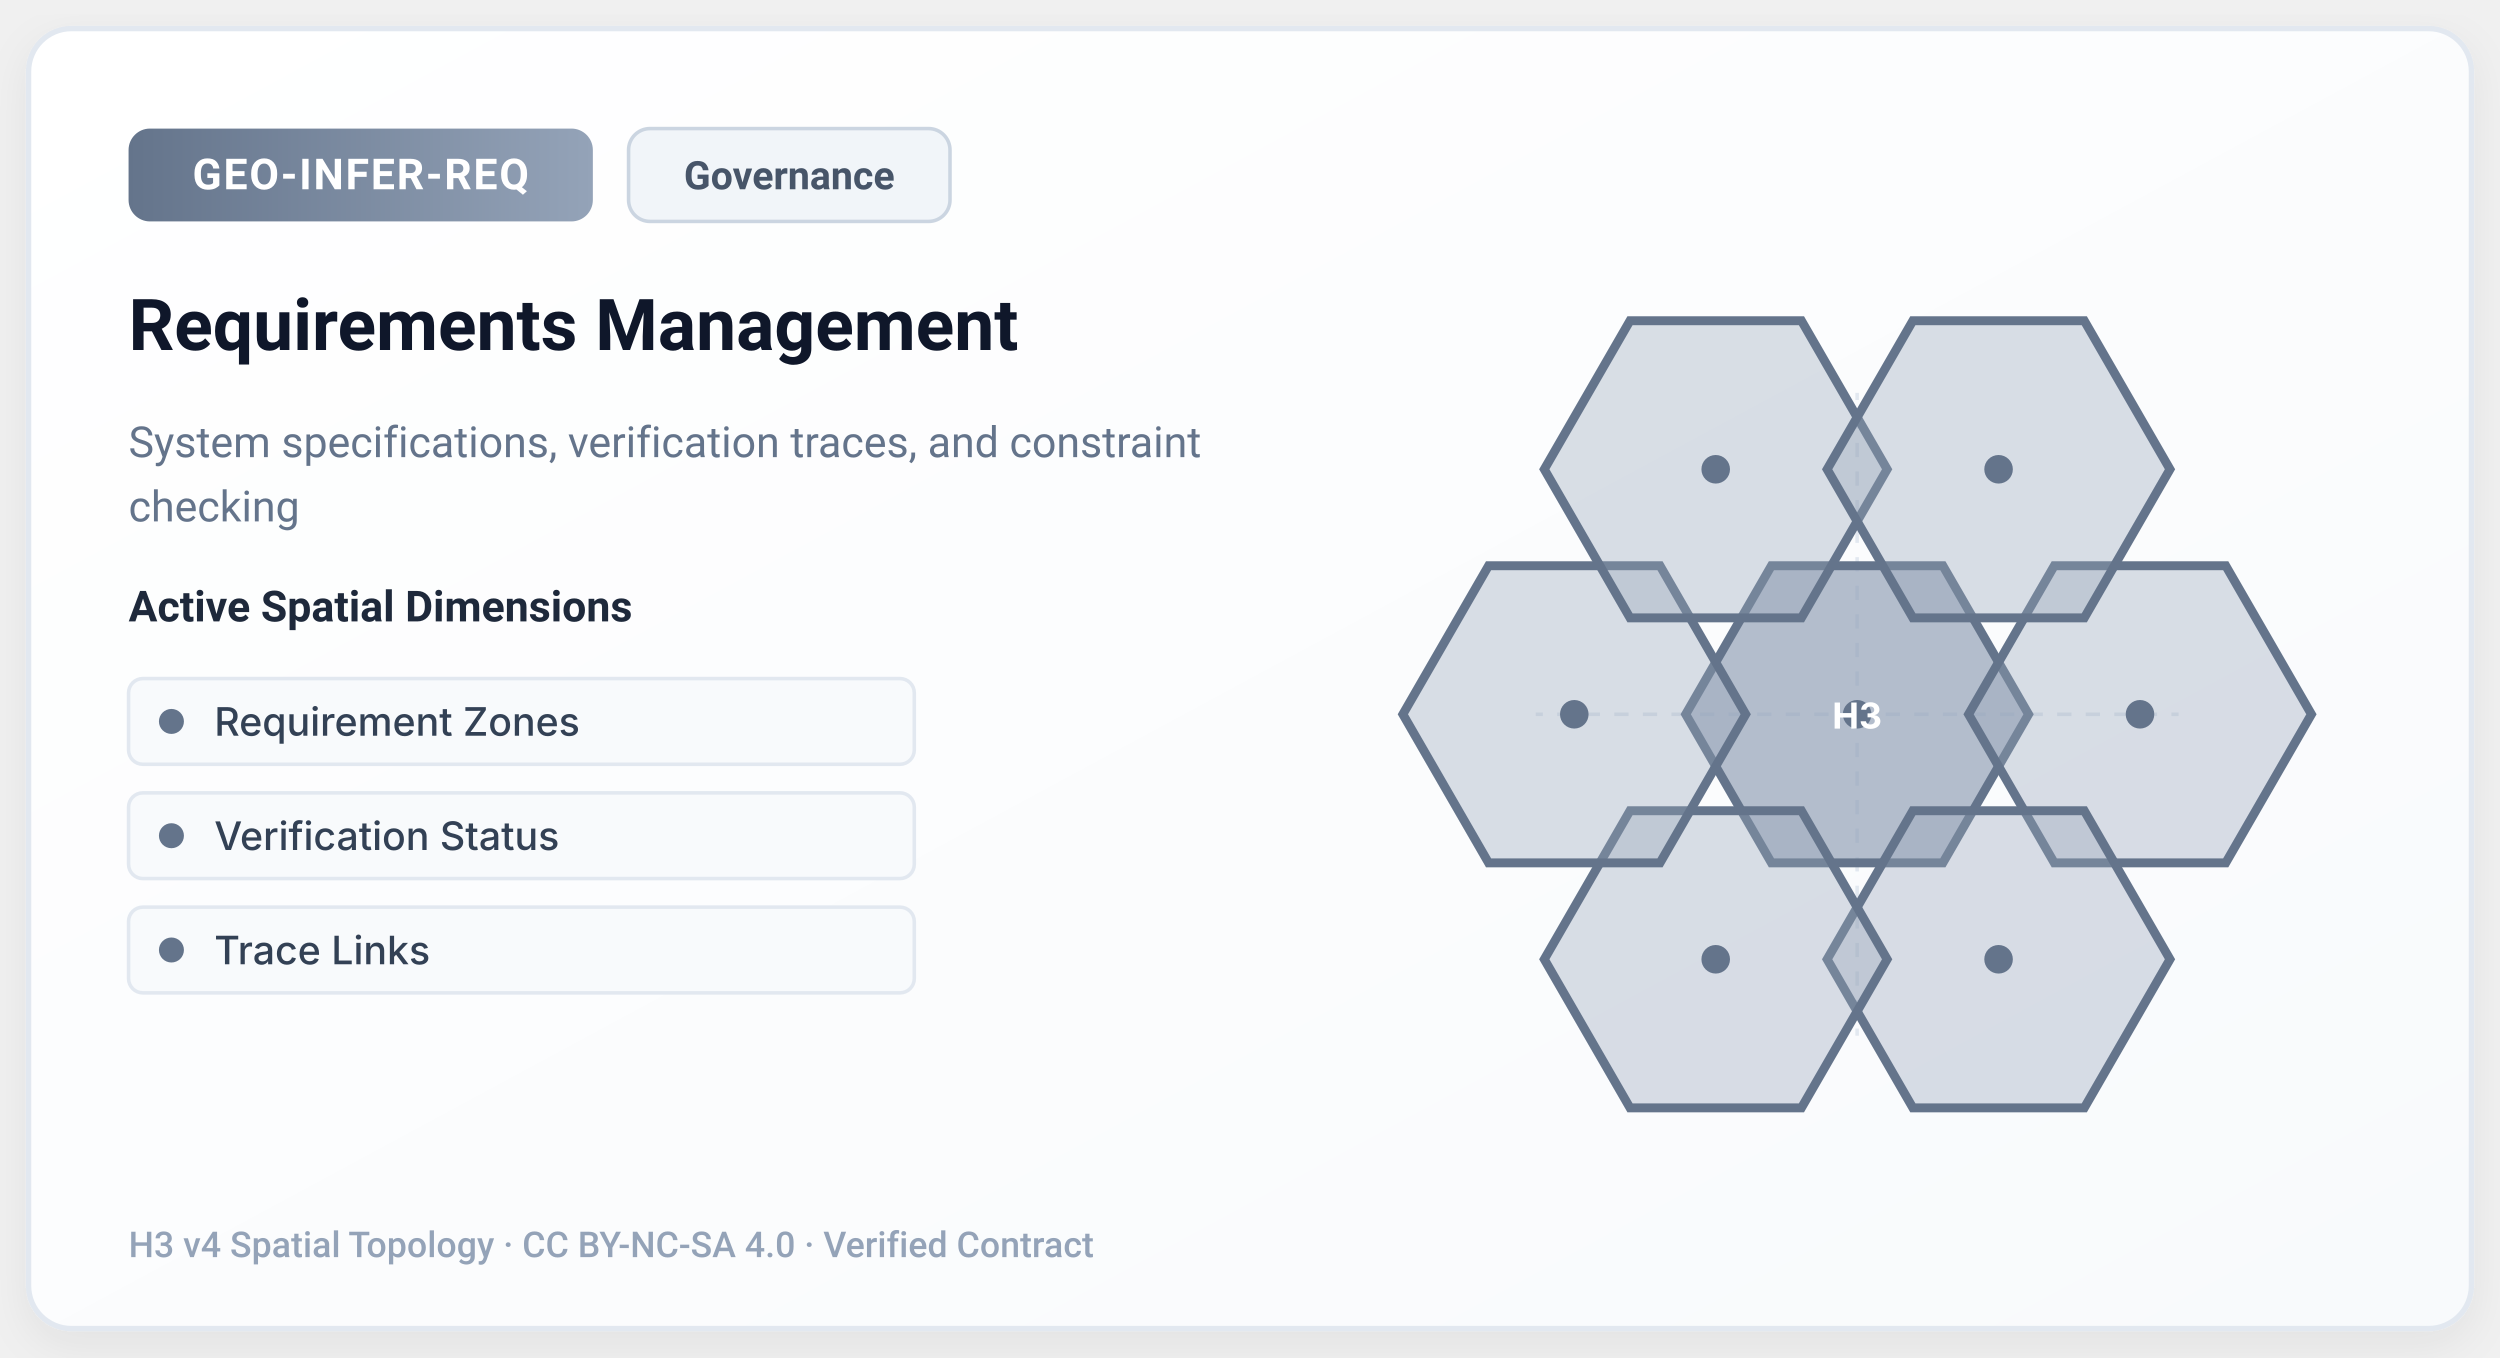
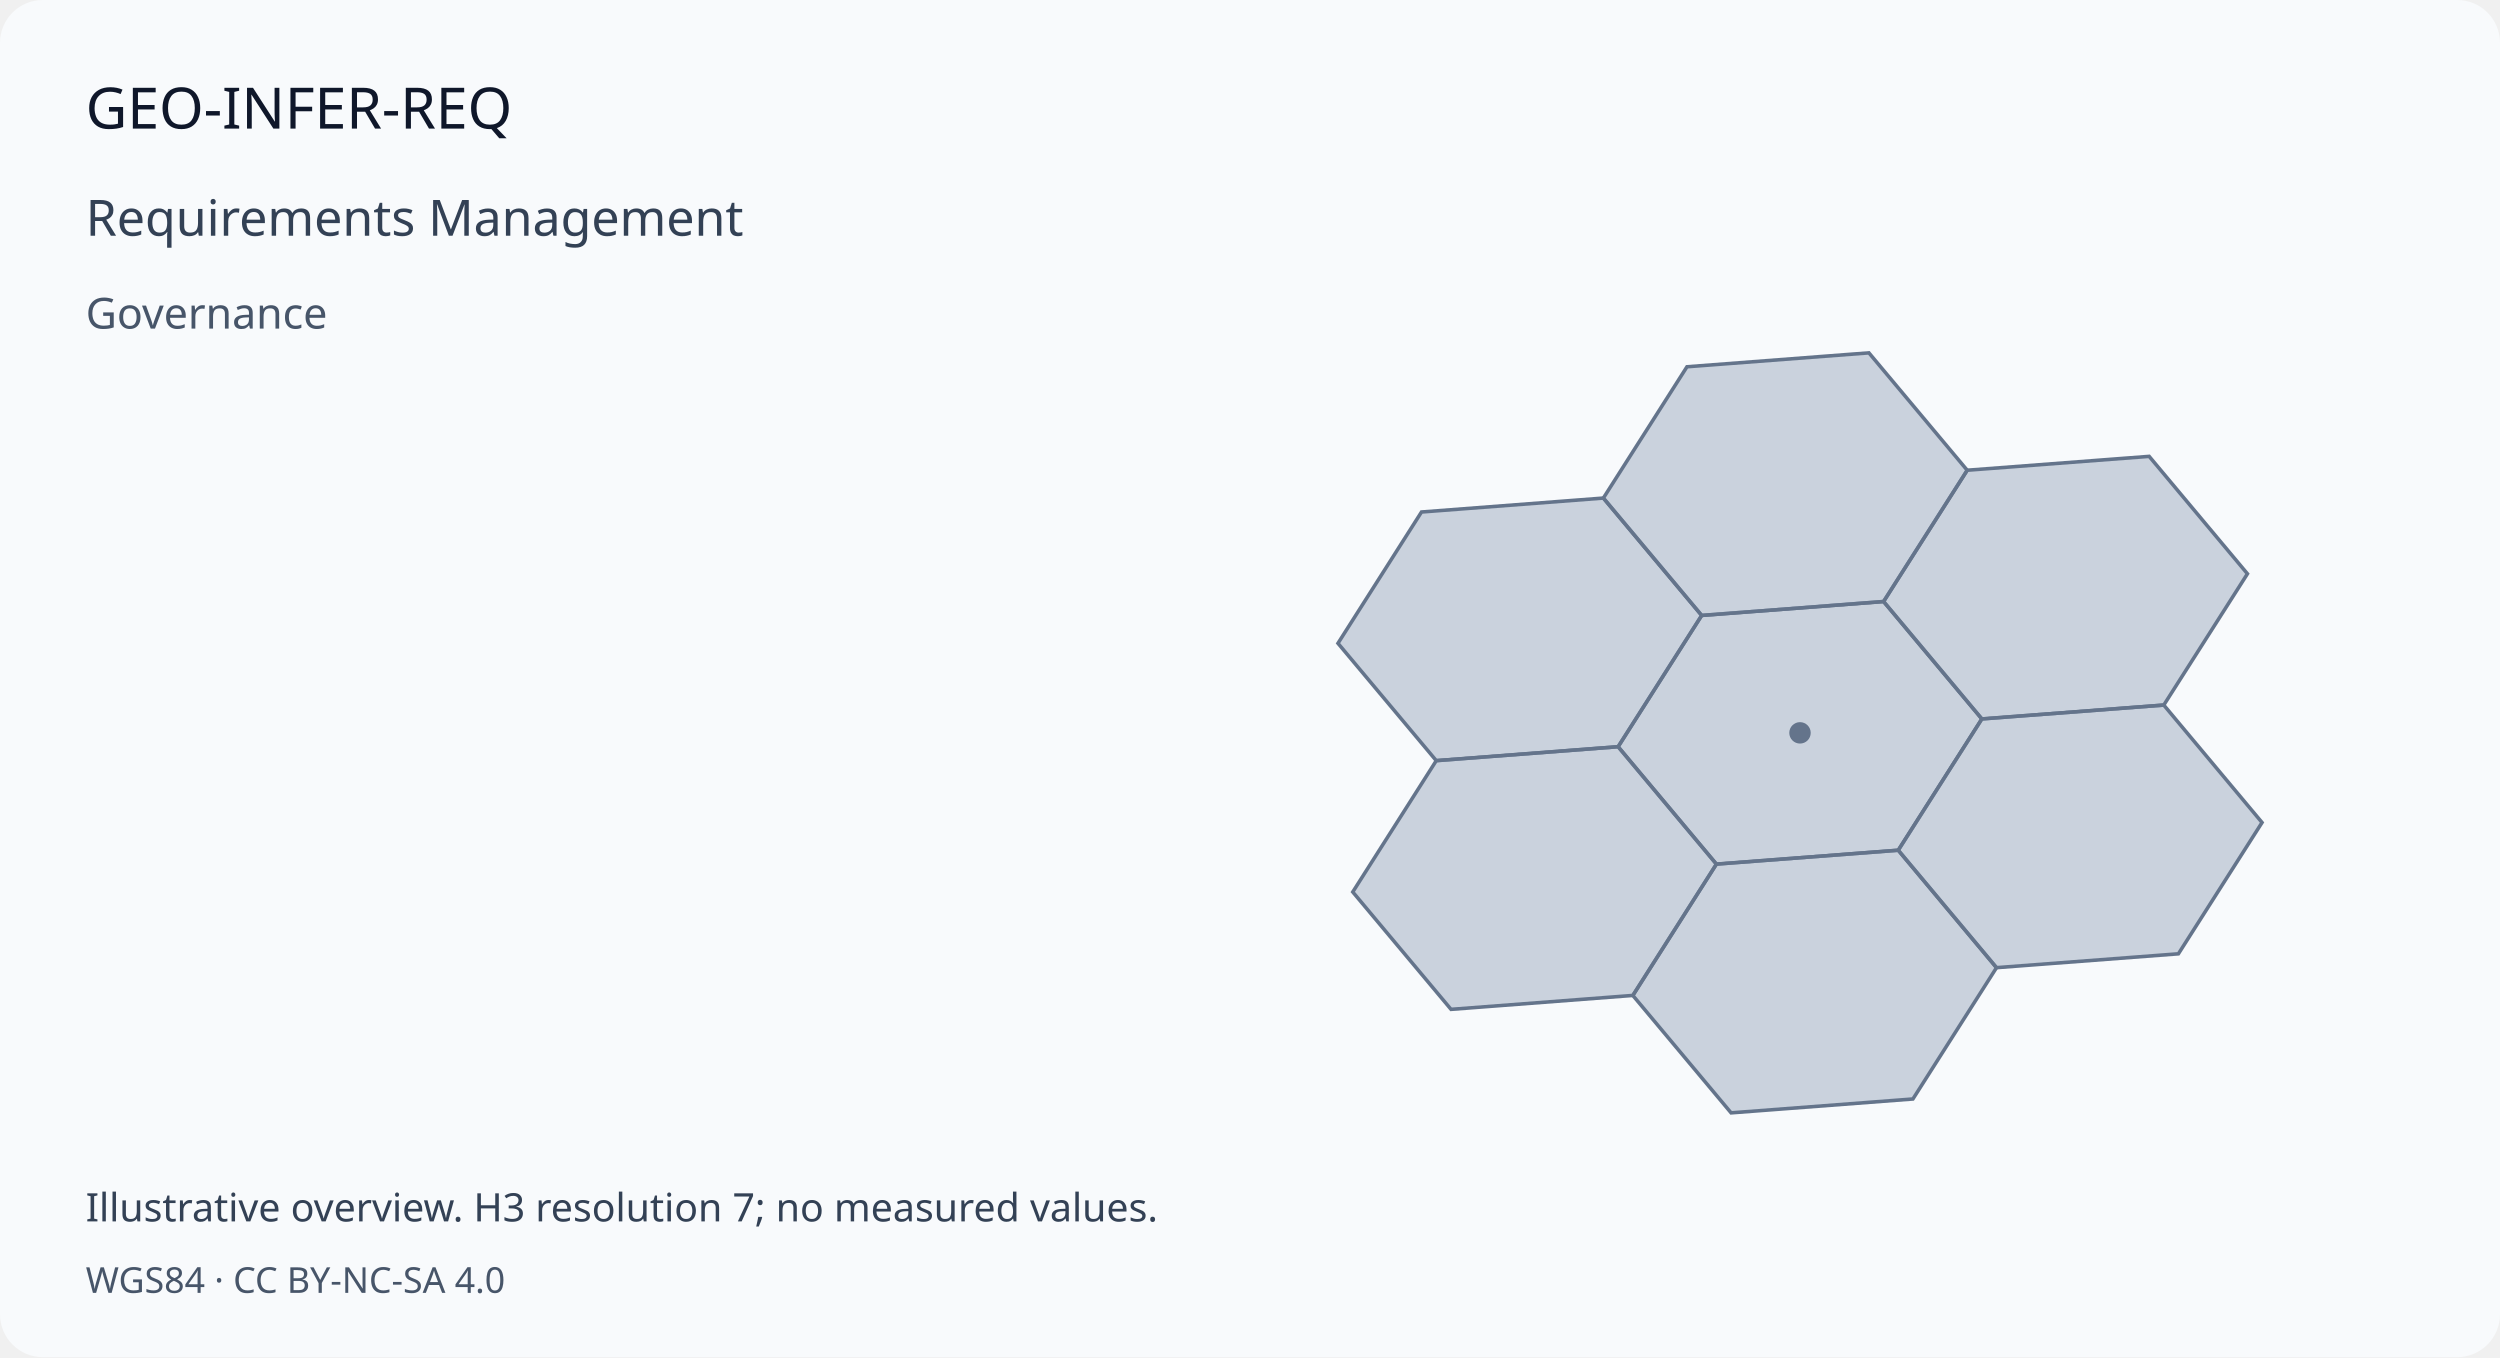
- <svg xmlns="http://www.w3.org/2000/svg" viewBox="0 0 700 380" width="700" height="380">
-   <defs>
-     <linearGradient id="bg-grad-REQ" x1="0%" y1="0%" x2="100%" y2="100%">
-       <stop offset="0%" stop-color="#ffffff" />
-       <stop offset="100%" stop-color="#f8fafc" />
-     </linearGradient>
-     <linearGradient id="badge-grad-REQ" x1="0%" y1="0%" x2="100%" y2="0%">
-       <stop offset="0%" stop-color="#64748b" />
-       <stop offset="100%" stop-color="#94a3b8" />
-     </linearGradient>
-     <filter id="shadow-REQ" x="-5%" y="-5%" width="110%" height="110%">
-       <feDropShadow dx="0" dy="4" stdDeviation="6" flood-opacity="0.06" />
-     </filter>
-   </defs>
-   <rect x="8" y="8" width="684" height="364" rx="12" fill="url(#bg-grad-REQ)" stroke="#e2e8f0" stroke-width="1.5" filter="url(#shadow-REQ)" />
-   <g transform="translate(0, 0)">
-     <rect x="36" y="36" width="130" height="26" rx="6" fill="url(#badge-grad-REQ)" />
-     <text x="101" y="53" text-anchor="middle" fill="#ffffff" font-family="-apple-system, BlinkMacSystemFont, Segoe UI, Roboto, sans-serif" font-size="12" font-weight="700" letter-spacing="0.5">GEO-INFER-REQ</text>
-     <rect x="176" y="36" width="90" height="26" rx="6" fill="#f1f5f9" stroke="#cbd5e1" stroke-width="1" />
-     <text x="221" y="53" text-anchor="middle" fill="#475569" font-family="-apple-system, BlinkMacSystemFont, Segoe UI, Roboto, sans-serif" font-size="11" font-weight="600">Governance</text>
-     <text x="36" y="98" fill="#0f172a" font-family="-apple-system, BlinkMacSystemFont, Segoe UI, Roboto, sans-serif" font-size="20" font-weight="700">Requirements Management</text>
-     <text x="36" y="128" fill="#64748b" font-family="-apple-system, BlinkMacSystemFont, Segoe UI, Roboto, sans-serif" font-size="12" font-weight="400">
-       <tspan x="36" dy="0">System specifications, verification traces, and constraint</tspan>
-       <tspan x="36" dy="18"> checking</tspan>
-     </text>
-     <text x="36" y="174" fill="#1e293b" font-family="-apple-system, BlinkMacSystemFont, Segoe UI, Roboto, sans-serif" font-size="12" font-weight="600">Active Spatial Dimensions</text>
-     <rect x="36" y="190" width="220" height="24" rx="4" fill="#f8fafc" stroke="#e2e8f0" stroke-width="1" />
-     <circle cx="48" cy="202" r="3.5" fill="#64748b" />
-     <text x="60" y="206" fill="#334155" font-family="-apple-system, sans-serif" font-size="11" font-weight="500">Requirement Zones</text>
-     <rect x="36" y="222" width="220" height="24" rx="4" fill="#f8fafc" stroke="#e2e8f0" stroke-width="1" />
-     <circle cx="48" cy="234" r="3.5" fill="#64748b" />
-     <text x="60" y="238" fill="#334155" font-family="-apple-system, sans-serif" font-size="11" font-weight="500">Verification Status</text>
-     <rect x="36" y="254" width="220" height="24" rx="4" fill="#f8fafc" stroke="#e2e8f0" stroke-width="1" />
-     <circle cx="48" cy="266" r="3.5" fill="#64748b" />
-     <text x="60" y="270" fill="#334155" font-family="-apple-system, sans-serif" font-size="11" font-weight="500">Trace Links</text>
-     <text x="36" y="352" fill="#94a3b8" font-family="-apple-system, BlinkMacSystemFont, Segoe UI, Roboto, sans-serif" font-size="10" font-weight="500">H3 v4 Spatial Topology · CC BY-NC-SA 4.0 · Verified Contract</text>
-   </g>
-   <g>
-     <line x1="520" y1="200" x2="430" y2="200" stroke="#e2e8f0" stroke-width="1" stroke-dasharray="4,4" />
-     <line x1="520" y1="200" x2="610" y2="200" stroke="#e2e8f0" stroke-width="1" stroke-dasharray="4,4" />
-     <line x1="520" y1="200" x2="520" y2="110" stroke="#e2e8f0" stroke-width="1" stroke-dasharray="4,4" />
-     <line x1="520" y1="200" x2="520" y2="290" stroke="#e2e8f0" stroke-width="1" stroke-dasharray="4,4" />
-     <polygon points="568.0,200.0 544.0,241.6 496.0,241.6 472.0,200.0 496.0,158.4 544.0,158.4" fill="#94a3b8" fill-opacity="0.7" stroke="#64748b" stroke-width="2.5" />
-     <circle cx="520.0" cy="200.0" r="4" fill="#64748b" />
-     <text x="520.0" y="204.0" text-anchor="middle" fill="#ffffff" font-family="-apple-system, sans-serif" font-size="10" font-weight="700">H3</text>
-     <polygon points="647.2,200.0 623.2,241.6 575.2,241.6 551.2,200.0 575.2,158.4 623.2,158.4" fill="#94a3b8" fill-opacity="0.35" stroke="#64748b" stroke-width="2.5" />
-     <circle cx="599.2" cy="200.0" r="4" fill="#64748b" />
-     <polygon points="607.6,268.6 583.6,310.2 535.6,310.2 511.6,268.6 535.6,227.0 583.6,227.0" fill="#94a3b8" fill-opacity="0.35" stroke="#64748b" stroke-width="2.5" />
-     <circle cx="559.6" cy="268.6" r="4" fill="#64748b" />
-     <polygon points="528.4,268.6 504.4,310.2 456.4,310.2 432.4,268.6 456.4,227.0 504.4,227.0" fill="#94a3b8" fill-opacity="0.35" stroke="#64748b" stroke-width="2.5" />
-     <circle cx="480.4" cy="268.6" r="4" fill="#64748b" />
-     <polygon points="488.8,200.0 464.8,241.6 416.8,241.6 392.8,200.0 416.8,158.4 464.8,158.4" fill="#94a3b8" fill-opacity="0.35" stroke="#64748b" stroke-width="2.5" />
-     <circle cx="440.8" cy="200.0" r="4" fill="#64748b" />
-     <polygon points="528.4,131.4 504.4,173.0 456.4,173.0 432.4,131.4 456.4,89.8 504.4,89.8" fill="#94a3b8" fill-opacity="0.35" stroke="#64748b" stroke-width="2.5" />
-     <circle cx="480.4" cy="131.4" r="4" fill="#64748b" />
-     <polygon points="607.6,131.4 583.6,173.0 535.6,173.0 511.6,131.4 535.6,89.8 583.6,89.8" fill="#94a3b8" fill-opacity="0.35" stroke="#64748b" stroke-width="2.5" />
-     <circle cx="559.6" cy="131.4" r="4" fill="#64748b" />
-   </g>
+ <svg xmlns="http://www.w3.org/2000/svg" role="img" aria-labelledby="title-REQ desc-REQ" viewBox="0 0 700 380" width="700" height="380">
+   <rect width="100%" height="100%" rx="12" fill="#f8fafc" />
+   <text x="24" y="36" font-family="sans-serif" font-size="16" fill="#0f172a">GEO-INFER-REQ</text>
+   <text x="24" y="66" font-family="sans-serif" font-size="14" fill="#334155">Requirements Management</text>
+   <text x="24" y="92" font-family="sans-serif" font-size="12" fill="#475569">Governance</text>
+   <polygon data-h3="872830828ffffff" points="531.510,238.063 554.921,201.300 527.402,168.425 476.471,172.318 453.071,209.082 480.590,241.953 531.510,238.063" fill="#94a3b8" fill-opacity="0.45" stroke="#64748b" />
+   <polygon data-h3="872830829ffffff" points="453.071,209.082 476.471,172.318 448.946,139.456 398.020,143.360 374.630,180.124 402.155,212.983 453.071,209.082" fill="#94a3b8" fill-opacity="0.45" stroke="#64748b" />
+   <polygon data-h3="87283082affffff" points="605.856,197.419 629.282,160.660 601.763,127.782 550.817,131.666 527.402,168.425 554.921,201.300 605.856,197.419" fill="#94a3b8" fill-opacity="0.45" stroke="#64748b" />
+   <polygon data-h3="87283082bffffff" points="527.402,168.425 550.817,131.666 523.292,98.800 472.351,102.696 448.946,139.456 476.471,172.318 527.402,168.425" fill="#94a3b8" fill-opacity="0.45" stroke="#64748b" />
+   <polygon data-h3="87283082cffffff" points="535.617,307.714 559.023,270.946 531.510,238.063 480.590,241.953 457.194,278.721 484.707,311.600 535.617,307.714" fill="#94a3b8" fill-opacity="0.45" stroke="#64748b" />
+   <polygon data-h3="87283082dffffff" points="457.194,278.721 480.590,241.953 453.071,209.082 402.155,212.983 378.770,249.751 406.289,282.619 457.194,278.721" fill="#94a3b8" fill-opacity="0.45" stroke="#64748b" />
+   <polygon data-h3="87283082effffff" points="609.948,267.068 633.370,230.305 605.856,197.419 554.921,201.300 531.510,238.063 559.023,270.946 609.948,267.068" fill="#94a3b8" fill-opacity="0.45" stroke="#64748b" />
+   <circle cx="504.0" cy="205.2" r="3" fill="#64748b" />
+   <text x="24" y="342" font-family="sans-serif" font-size="11" fill="#334155">Illustrative overview. H3 resolution 7; no measured values.</text>
+   <text x="24" y="362" font-family="sans-serif" font-size="10" fill="#475569">WGS84 · CC BY-NC-SA 4.0</text>
</svg>
